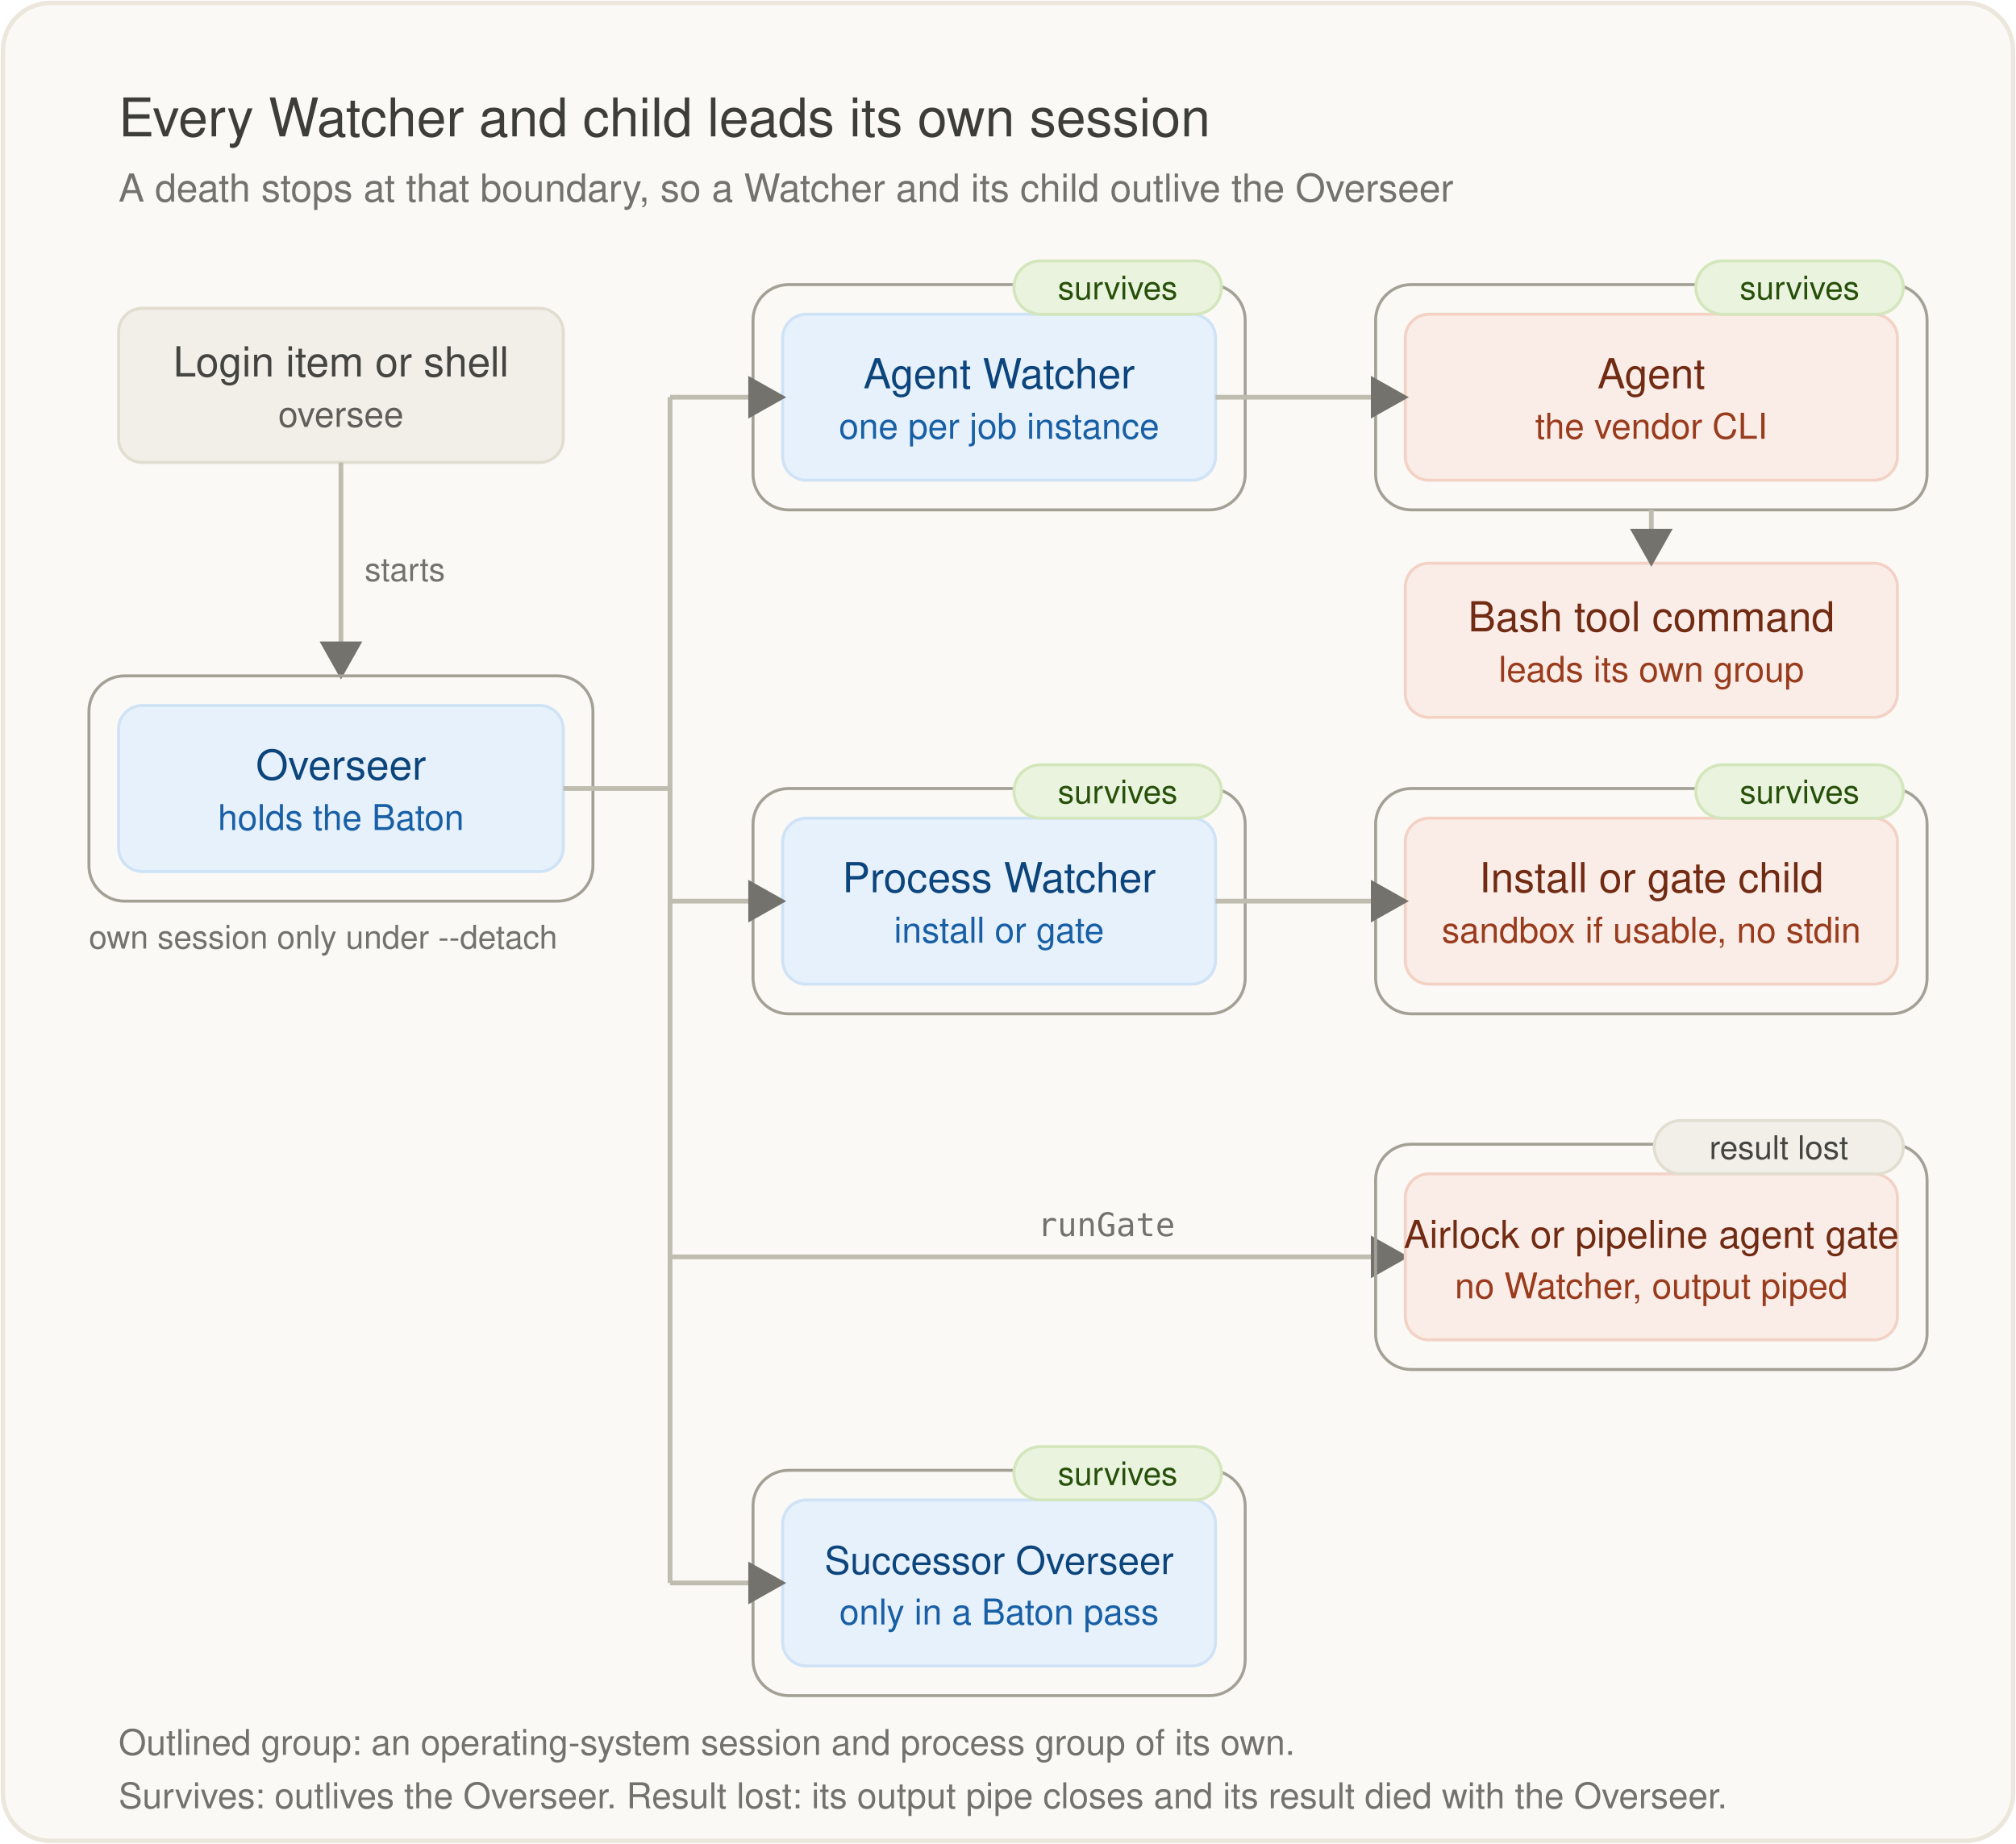
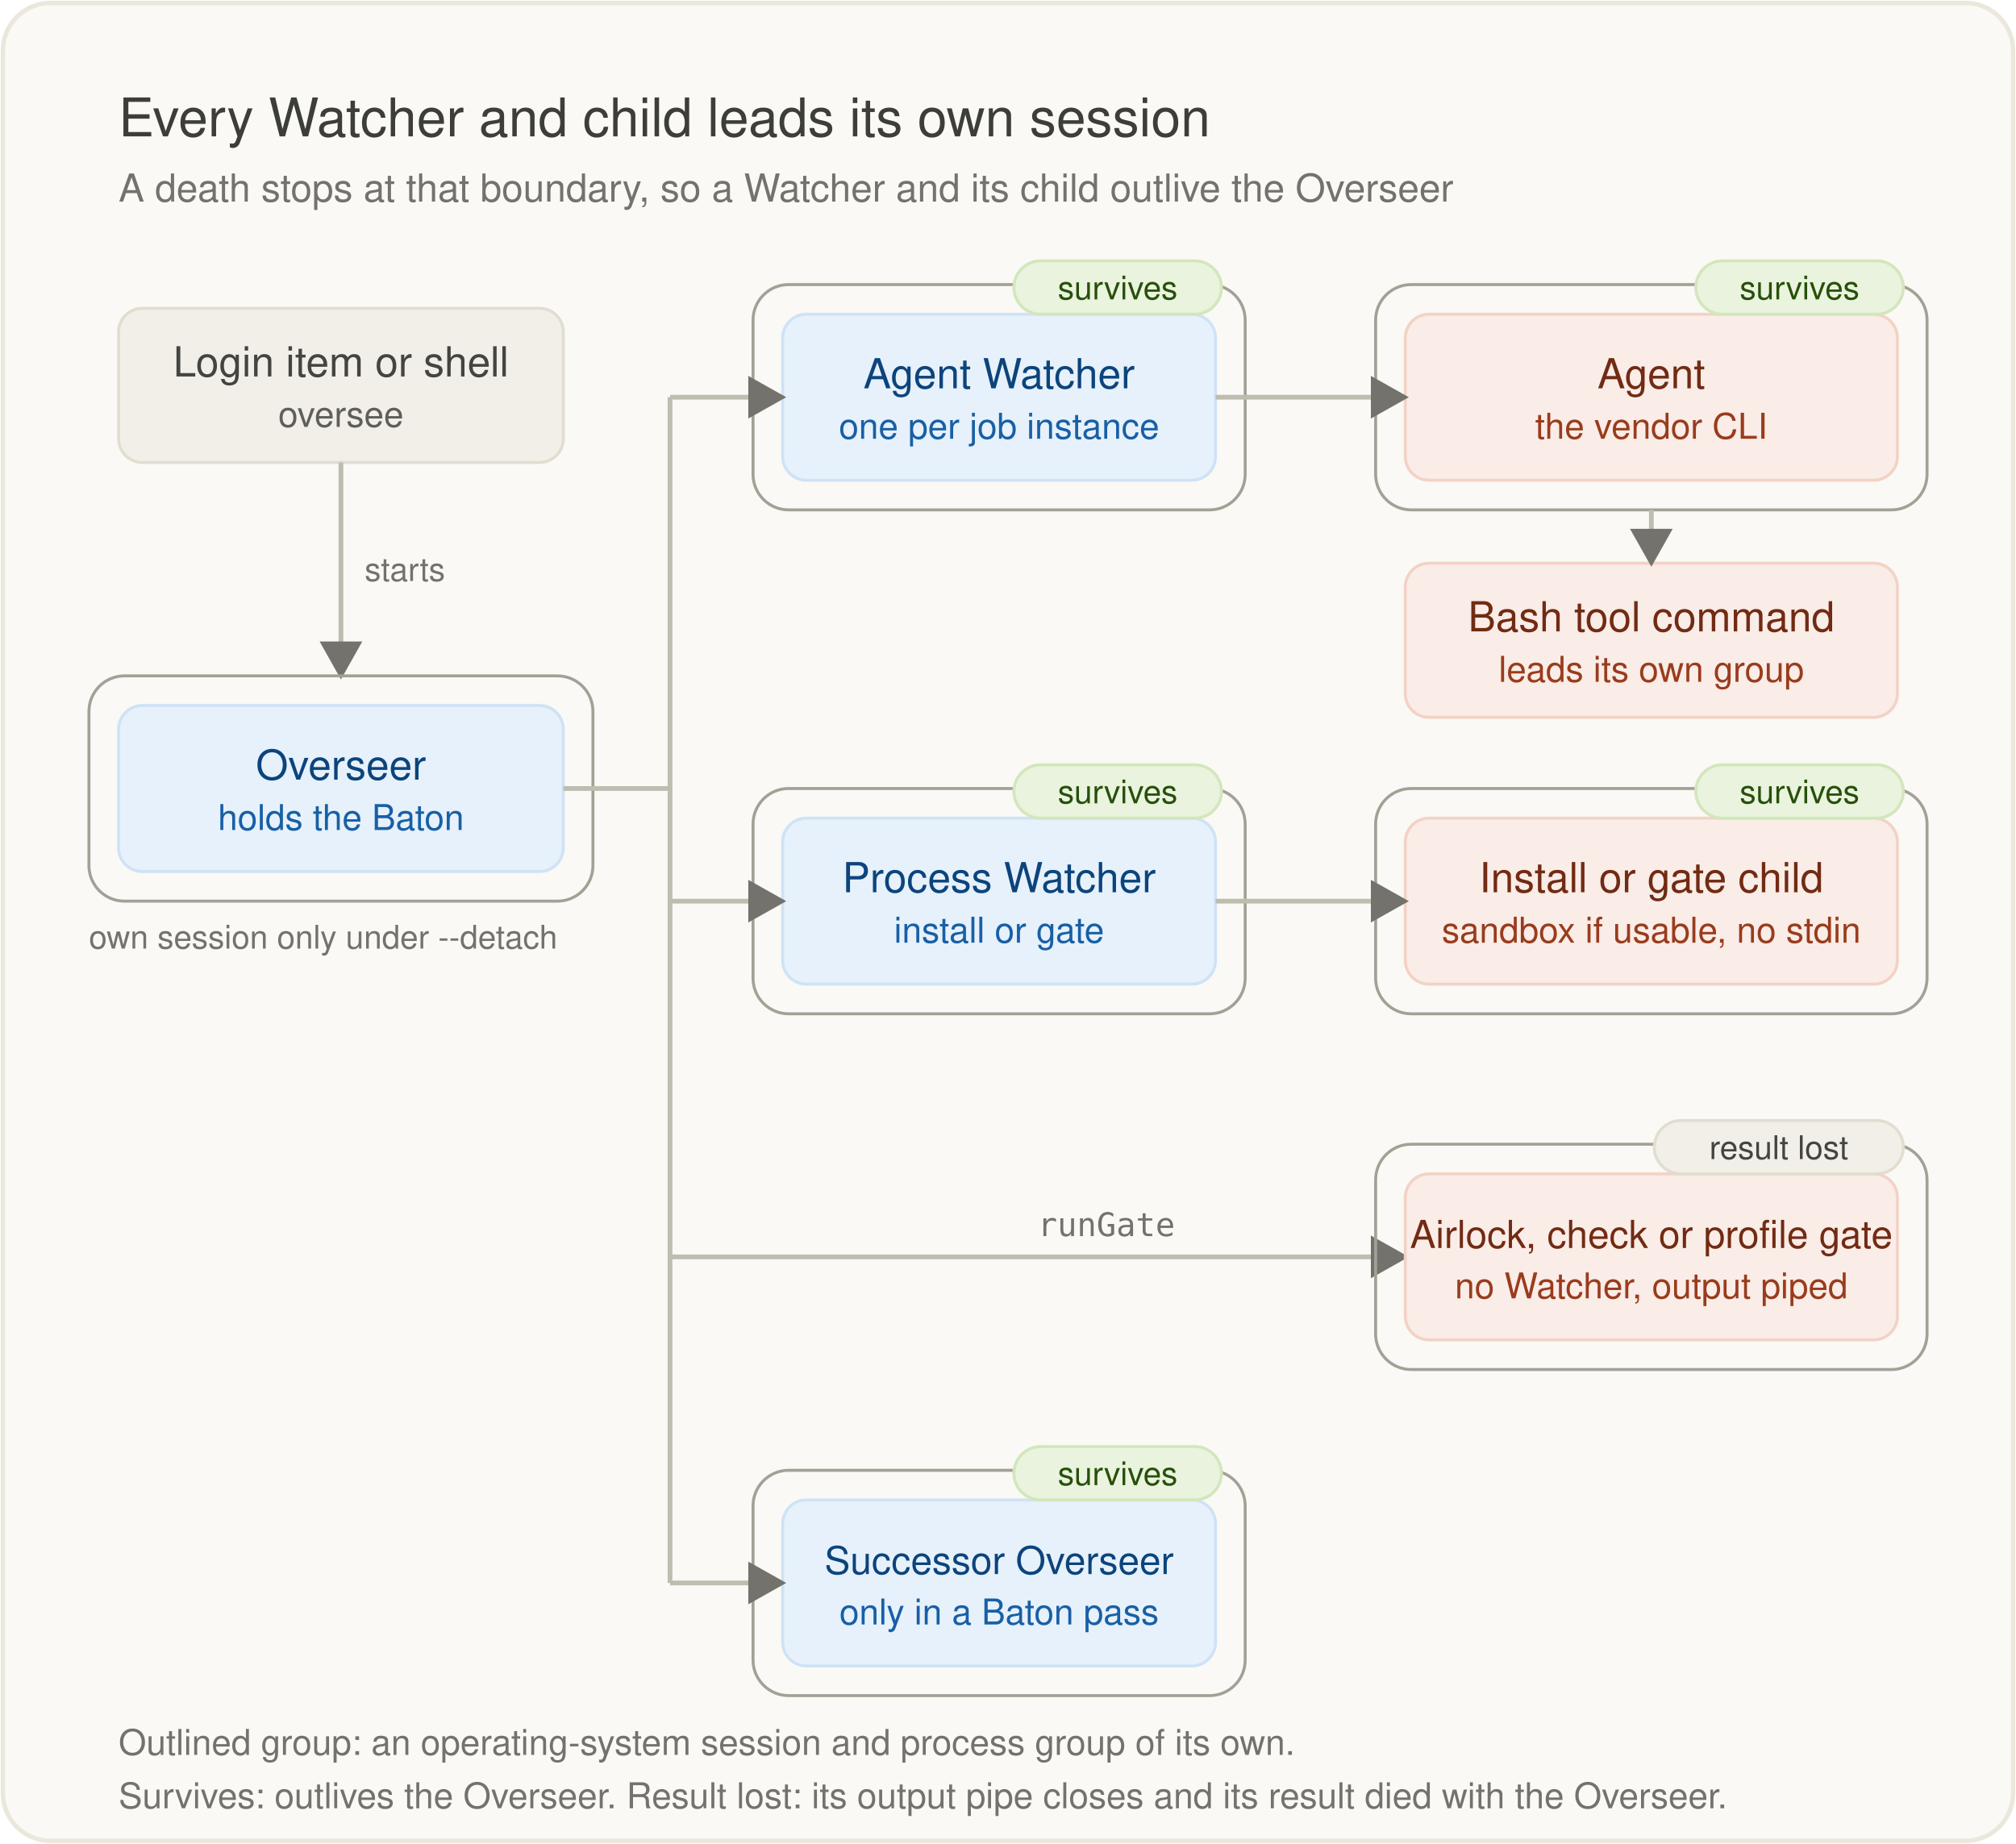
<svg xmlns="http://www.w3.org/2000/svg" width="680" height="622" viewBox="0 0 680 622" role="img" font-family="-apple-system,BlinkMacSystemFont,'Segoe UI',Helvetica,Arial,sans-serif">
  <defs>
    <marker id="ah" markerWidth="9" markerHeight="9" refX="6" refY="4.5" orient="auto">
      <path d="M0,0 L8,4.5 L0,9 z" fill="#73726c" />
    </marker>
  </defs>
  <rect x="1" y="1" width="678" height="620" rx="16" fill="#FAF9F5" stroke="#ECE7DC" stroke-width="1.5" />
  <text x="40" y="46" font-size="18" font-weight="500" fill="#3d3d3a">Every Watcher and child leads its own session</text>
  <text x="40" y="68" font-size="13" fill="#73726c">A death stops at that boundary, so a Watcher and its child outlive the Overseer</text>
  <rect x="40" y="104" width="150" height="52" rx="8" fill="#F1EFE8" stroke="#E1DDD0" />
  <text x="115.0" y="127.0" font-size="14" font-weight="500" fill="#444441" text-anchor="middle">Login item or shell</text>
  <text x="115.0" y="144.0" font-size="12" fill="#5F5E5A" text-anchor="middle">oversee</text>
  <path d="M115,156 L115,226" fill="none" stroke="#bfbdb0" stroke-width="1.6" marker-end="url(#ah)" />
  <text x="123" y="196" font-size="11" fill="#73726c" text-anchor="start">starts</text>
  <rect x="30" y="228" width="170" height="76" rx="12" fill="none" stroke="#a3a196" stroke-width="1" />
  <rect x="40" y="238" width="150" height="56" rx="8" fill="#E6F1FB" stroke="#CFE2F6" />
  <text x="115.0" y="263.0" font-size="14" font-weight="500" fill="#0C447C" text-anchor="middle">Overseer</text>
  <text x="115.0" y="280.0" font-size="12" fill="#185FA5" text-anchor="middle">holds the Baton</text>
  <text x="30" y="320" font-size="11" fill="#73726c" text-anchor="start">own session only under --detach</text>
  <rect x="254" y="96" width="166" height="76" rx="12" fill="none" stroke="#a3a196" stroke-width="1" />
  <rect x="264" y="106" width="146" height="56" rx="8" fill="#E6F1FB" stroke="#CFE2F6" />
  <text x="337.0" y="131.0" font-size="14" font-weight="500" fill="#0C447C" text-anchor="middle">Agent Watcher</text>
  <text x="337.0" y="148.0" font-size="12" fill="#185FA5" text-anchor="middle">one per job instance</text>
  <rect x="254" y="266" width="166" height="76" rx="12" fill="none" stroke="#a3a196" stroke-width="1" />
  <rect x="264" y="276" width="146" height="56" rx="8" fill="#E6F1FB" stroke="#CFE2F6" />
  <text x="337.0" y="301.0" font-size="14" font-weight="500" fill="#0C447C" text-anchor="middle">Process Watcher</text>
  <text x="337.0" y="318.0" font-size="12" fill="#185FA5" text-anchor="middle">install or gate</text>
  <rect x="254" y="496" width="166" height="76" rx="12" fill="none" stroke="#a3a196" stroke-width="1" />
  <rect x="264" y="506" width="146" height="56" rx="8" fill="#E6F1FB" stroke="#CFE2F6" />
  <text x="337.0" y="531.0" font-size="13" font-weight="500" fill="#0C447C" text-anchor="middle">Successor Overseer</text>
  <text x="337.0" y="548.0" font-size="12" fill="#185FA5" text-anchor="middle">only in a Baton pass</text>
  <path d="M190,266 L226,266" fill="none" stroke="#bfbdb0" stroke-width="1.6" />
  <path d="M226,134 L226,534" fill="none" stroke="#bfbdb0" stroke-width="1.6" />
  <path d="M226,134 L262,134" fill="none" stroke="#bfbdb0" stroke-width="1.6" marker-end="url(#ah)" />
  <path d="M226,304 L262,304" fill="none" stroke="#bfbdb0" stroke-width="1.6" marker-end="url(#ah)" />
  <path d="M226,534 L262,534" fill="none" stroke="#bfbdb0" stroke-width="1.6" marker-end="url(#ah)" />
  <path d="M226,424 L472,424" fill="none" stroke="#bfbdb0" stroke-width="1.6" marker-end="url(#ah)" />
  <rect x="464" y="96" width="186" height="76" rx="12" fill="none" stroke="#a3a196" stroke-width="1" />
  <rect x="474" y="106" width="166" height="56" rx="8" fill="#FAECE7" stroke="#F3D2C5" />
  <text x="557.0" y="131.0" font-size="14" font-weight="500" fill="#712B13" text-anchor="middle">Agent</text>
  <text x="557.0" y="148.0" font-size="12" fill="#993C1D" text-anchor="middle">the vendor CLI</text>
  <rect x="474" y="190" width="166" height="52" rx="8" fill="#FAECE7" stroke="#F3D2C5" />
  <text x="557.0" y="213.0" font-size="14" font-weight="500" fill="#712B13" text-anchor="middle">Bash tool command</text>
  <text x="557.0" y="230.0" font-size="12" fill="#993C1D" text-anchor="middle">leads its own group</text>
  <path d="M410,134 L472,134" fill="none" stroke="#bfbdb0" stroke-width="1.6" marker-end="url(#ah)" />
  <path d="M557,172 L557,188" fill="none" stroke="#bfbdb0" stroke-width="1.6" marker-end="url(#ah)" />
  <rect x="464" y="266" width="186" height="76" rx="12" fill="none" stroke="#a3a196" stroke-width="1" />
  <rect x="474" y="276" width="166" height="56" rx="8" fill="#FAECE7" stroke="#F3D2C5" />
  <text x="557.0" y="301.0" font-size="14" font-weight="500" fill="#712B13" text-anchor="middle">Install or gate child</text>
  <text x="557.0" y="318.0" font-size="12" fill="#993C1D" text-anchor="middle">sandbox if usable, no stdin</text>
  <path d="M410,304 L472,304" fill="none" stroke="#bfbdb0" stroke-width="1.6" marker-end="url(#ah)" />
  <rect x="464" y="386" width="186" height="76" rx="12" fill="none" stroke="#a3a196" stroke-width="1" />
  <rect x="474" y="396" width="166" height="56" rx="8" fill="#FAECE7" stroke="#F3D2C5" />
-   <text x="557.0" y="421.0" font-size="13" font-weight="500" fill="#712B13" text-anchor="middle">Airlock or pipeline agent gate</text>
+   <text x="557.0" y="421.0" font-size="13" font-weight="500" fill="#712B13" text-anchor="middle">Airlock, check or profile gate</text>
  <text x="557.0" y="438.0" font-size="12" fill="#993C1D" text-anchor="middle">no Watcher, output piped</text>
  <text x="350" y="417" font-size="11" fill="#73726c" text-anchor="start" font-family="ui-monospace,Menlo,Consolas,monospace">runGate</text>
  <rect x="342" y="88" width="70" height="18" rx="9" fill="#EAF3DE" stroke="#D3E6BC" />
  <text x="377.0" y="101" font-size="11" fill="#27500A" text-anchor="middle">survives</text>
  <rect x="342" y="258" width="70" height="18" rx="9" fill="#EAF3DE" stroke="#D3E6BC" />
  <text x="377.0" y="271" font-size="11" fill="#27500A" text-anchor="middle">survives</text>
  <rect x="342" y="488" width="70" height="18" rx="9" fill="#EAF3DE" stroke="#D3E6BC" />
  <text x="377.0" y="501" font-size="11" fill="#27500A" text-anchor="middle">survives</text>
  <rect x="572" y="88" width="70" height="18" rx="9" fill="#EAF3DE" stroke="#D3E6BC" />
  <text x="607.0" y="101" font-size="11" fill="#27500A" text-anchor="middle">survives</text>
  <rect x="572" y="258" width="70" height="18" rx="9" fill="#EAF3DE" stroke="#D3E6BC" />
  <text x="607.0" y="271" font-size="11" fill="#27500A" text-anchor="middle">survives</text>
  <rect x="558" y="378" width="84" height="18" rx="9" fill="#F1EFE8" stroke="#E1DDD0" />
  <text x="600.0" y="391" font-size="11" fill="#444441" text-anchor="middle">result lost</text>
  <text x="40" y="592" font-size="12" fill="#73726c" text-anchor="start">Outlined group: an operating-system session and process group of its own.</text>
  <text x="40" y="610" font-size="12" fill="#73726c" text-anchor="start">Survives: outlives the Overseer. Result lost: its output pipe closes and its result died with the Overseer.</text>
</svg>
